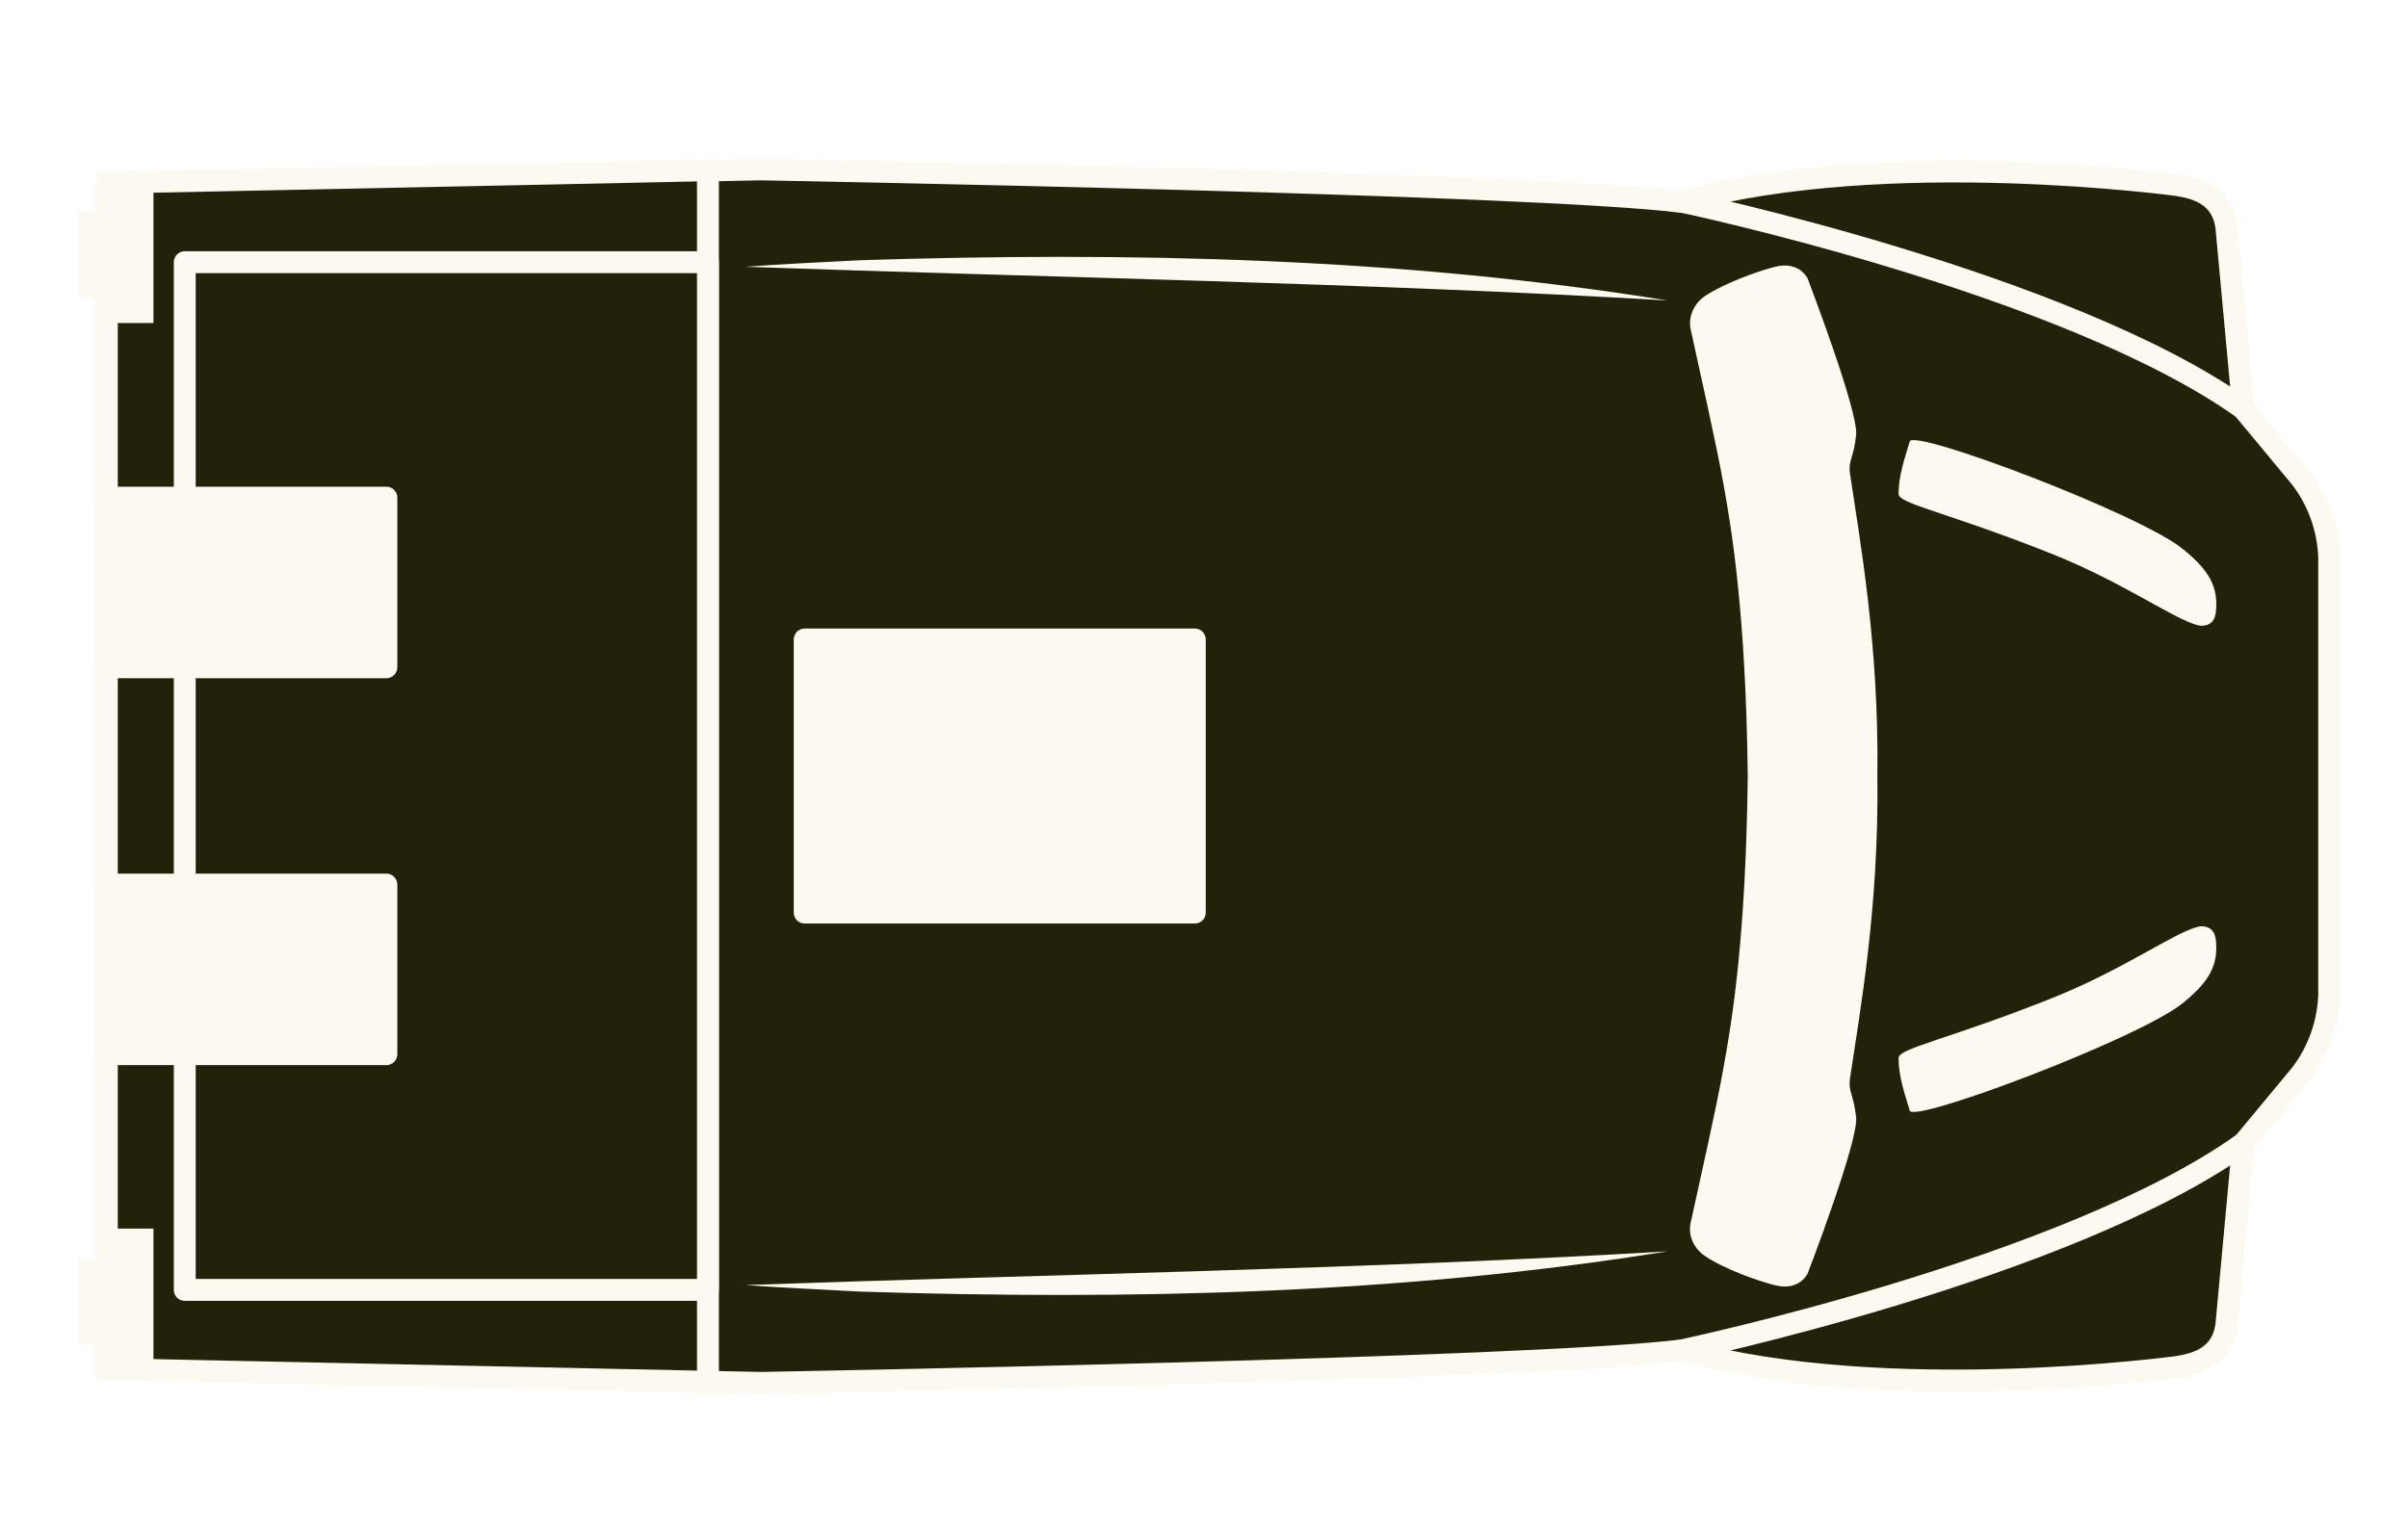
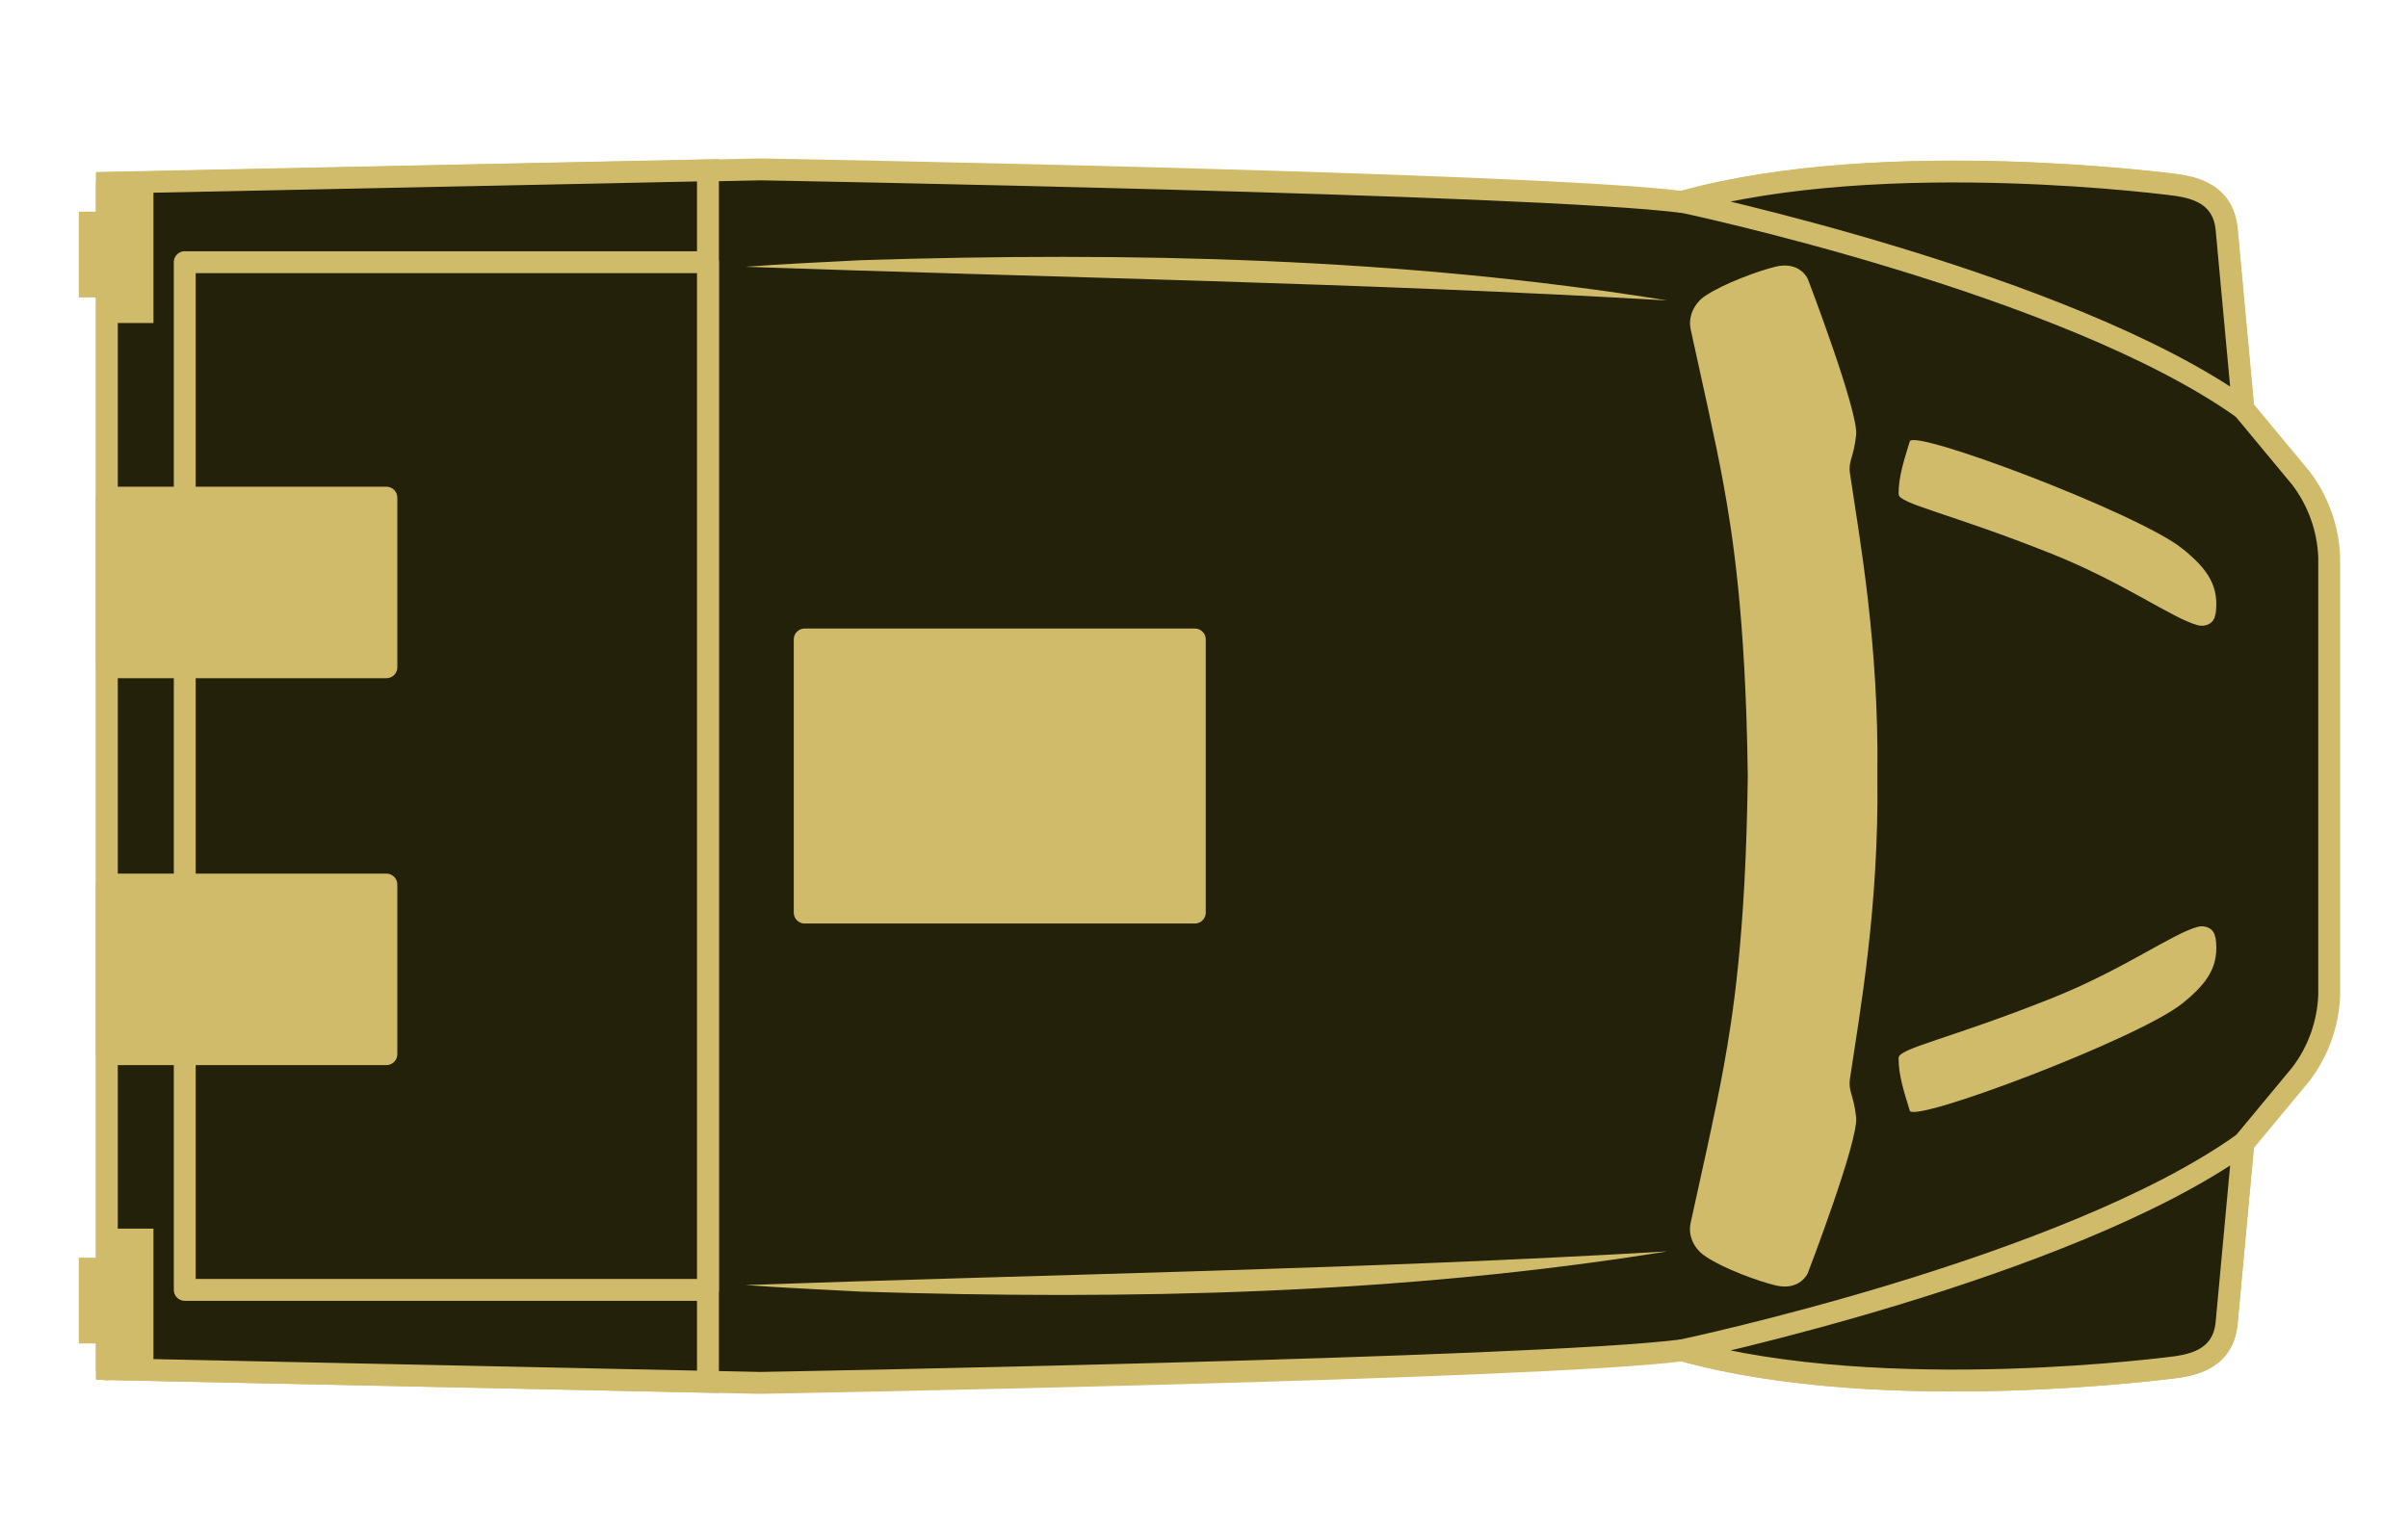
<svg xmlns="http://www.w3.org/2000/svg" viewBox="0 0 110 70">
  <defs>
    <style>
      .cls-1 {
        fill: #24210a;
        stroke-miterlimit: 10;
      }

      .cls-1, .cls-2, .cls-3, .cls-4 {
-         stroke: #FCF9F0;
+         stroke: #CFBB6A;
      }

      .cls-1, .cls-5, .cls-3 {
        fill-rule: evenodd;
      }

      .cls-6, .cls-5 {
-         fill: #FCF9F0;
+         fill: #CFBB6A;
      }

      .cls-2 {
-         fill: #FCF9F0;
+         fill: #CFBB6A;
      }

      .cls-2, .cls-3, .cls-4 {
        stroke-linecap: round;
        stroke-linejoin: round;
      }

      .cls-3 {
        fill: #24210a;
      }

      .cls-4 {
        fill: #24210a;
      }
    </style>
  </defs>
  <g id="Ebene_4" data-name="Ebene 4">
    <path class="cls-3" d="M4.88,62.56l29.86.63s35.5-.63,42.12-1.49c9.29,2.58,22.63.76,22.63.76,1.41-.19,2.12-.84,2.23-1.99l.76-8.22,2.63-3.17c.79-1.04,1.24-2.3,1.29-3.6v-20.03c-.05-1.3-.5-2.56-1.29-3.6l-2.63-3.17-.76-8.22c-.15-1.32-1.02-1.81-2.23-1.99,0,0-13.34-1.82-22.63.76-6.62-.86-42.12-1.49-42.12-1.49l-29.86.63v54.21Z" />
    <polygon class="cls-1" points="4.88 62.56 32.34 63.14 32.34 7.78 4.88 8.35 4.88 62.56" />
    <rect class="cls-4" x="8.44" y="11.98" width="23.9" height="46.96" />
    <path class="cls-6" d="M76.17,13.73c-13.58-.8-28.53-1.06-42.12-1.54,1.76-.13,3.51-.21,5.27-.3,12.27-.39,24.72-.12,36.85,1.84h0Z" />
    <path class="cls-6" d="M76.17,57.18c-12.13,1.96-24.58,2.23-36.85,1.84-1.76-.1-3.52-.17-5.27-.3,13.6-.48,28.54-.73,42.12-1.54h0Z" />
  </g>
  <g id="Ebene_5" data-name="Ebene 5">
    <rect class="cls-2" x="36.76" y="29.22" width="17.82" height="12.48" />
    <path class="cls-5" d="M79.84,35.46c-.09,7.42-.71,11.1-1.09,13.23s-1.07,5.11-1.52,7.19c-.13.58.15,1.17.65,1.51.88.6,2.47,1.16,3.21,1.34,1.13.28,1.49-.55,1.49-.55,0,0,2.33-6.06,2.21-7.13s-.37-1.18-.28-1.77c.44-2.98,1.33-7.82,1.25-13.82.08-6-.81-10.83-1.25-13.82-.09-.59.17-.7.28-1.77s-2.21-7.13-2.21-7.13c0,0-.36-.83-1.49-.55-.73.18-2.33.75-3.21,1.34-.49.34-.77.93-.65,1.51.45,2.08,1.16,5.17,1.52,7.19s1,5.81,1.09,13.23Z" />
    <rect class="cls-2" x="7.39" y="20.23" width="7.75" height="12.77" transform="translate(37.88 15.35) rotate(90)" />
    <rect class="cls-2" x="7.39" y="37.91" width="7.75" height="12.77" transform="translate(-33.03 55.56) rotate(-90)" />
    <path class="cls-5" d="M101.2,28.07c-.06.47-.51.58-.8.5-1.15-.3-3.38-1.95-6.69-3.27-4.67-1.86-6.98-2.28-6.98-2.72-.01-.8.27-1.61.51-2.41.18-.59,10.44,3.29,12.44,4.89,1.23.98,1.7,1.77,1.53,3.01Z" />
    <path class="cls-5" d="M101.2,42.85c-.06-.47-.51-.58-.8-.5-1.15.3-3.38,1.95-6.69,3.27-4.67,1.86-6.98,2.28-6.98,2.72-.01.8.27,1.61.51,2.41.18.59,10.44-3.29,12.44-4.89,1.23-.98,1.7-1.77,1.53-3.01Z" />
    <polygon class="cls-5" points="7.01 8.31 4.88 8.35 4.88 9.67 3.6 9.67 3.6 13.59 4.88 13.59 4.88 14.76 7.01 14.76 7.01 8.31" />
    <polygon class="cls-5" points="7.01 56.14 4.88 56.14 4.88 57.47 3.6 57.47 3.6 61.39 4.88 61.39 4.88 62.56 7.01 62.6 7.01 56.14" />
    <path class="cls-3" d="M99.48,8.46s-13.34-1.82-22.63.76c0,0,17.57,3.71,25.62,9.45l-.76-8.22c-.16-1.56-1.43-1.86-2.23-1.99Z" />
    <path class="cls-3" d="M99.48,62.46s-13.34,1.82-22.63-.76c0,0,17.57-3.71,25.62-9.45l-.76,8.22c-.16,1.56-1.43,1.86-2.23,1.99Z" />
  </g>
</svg>
